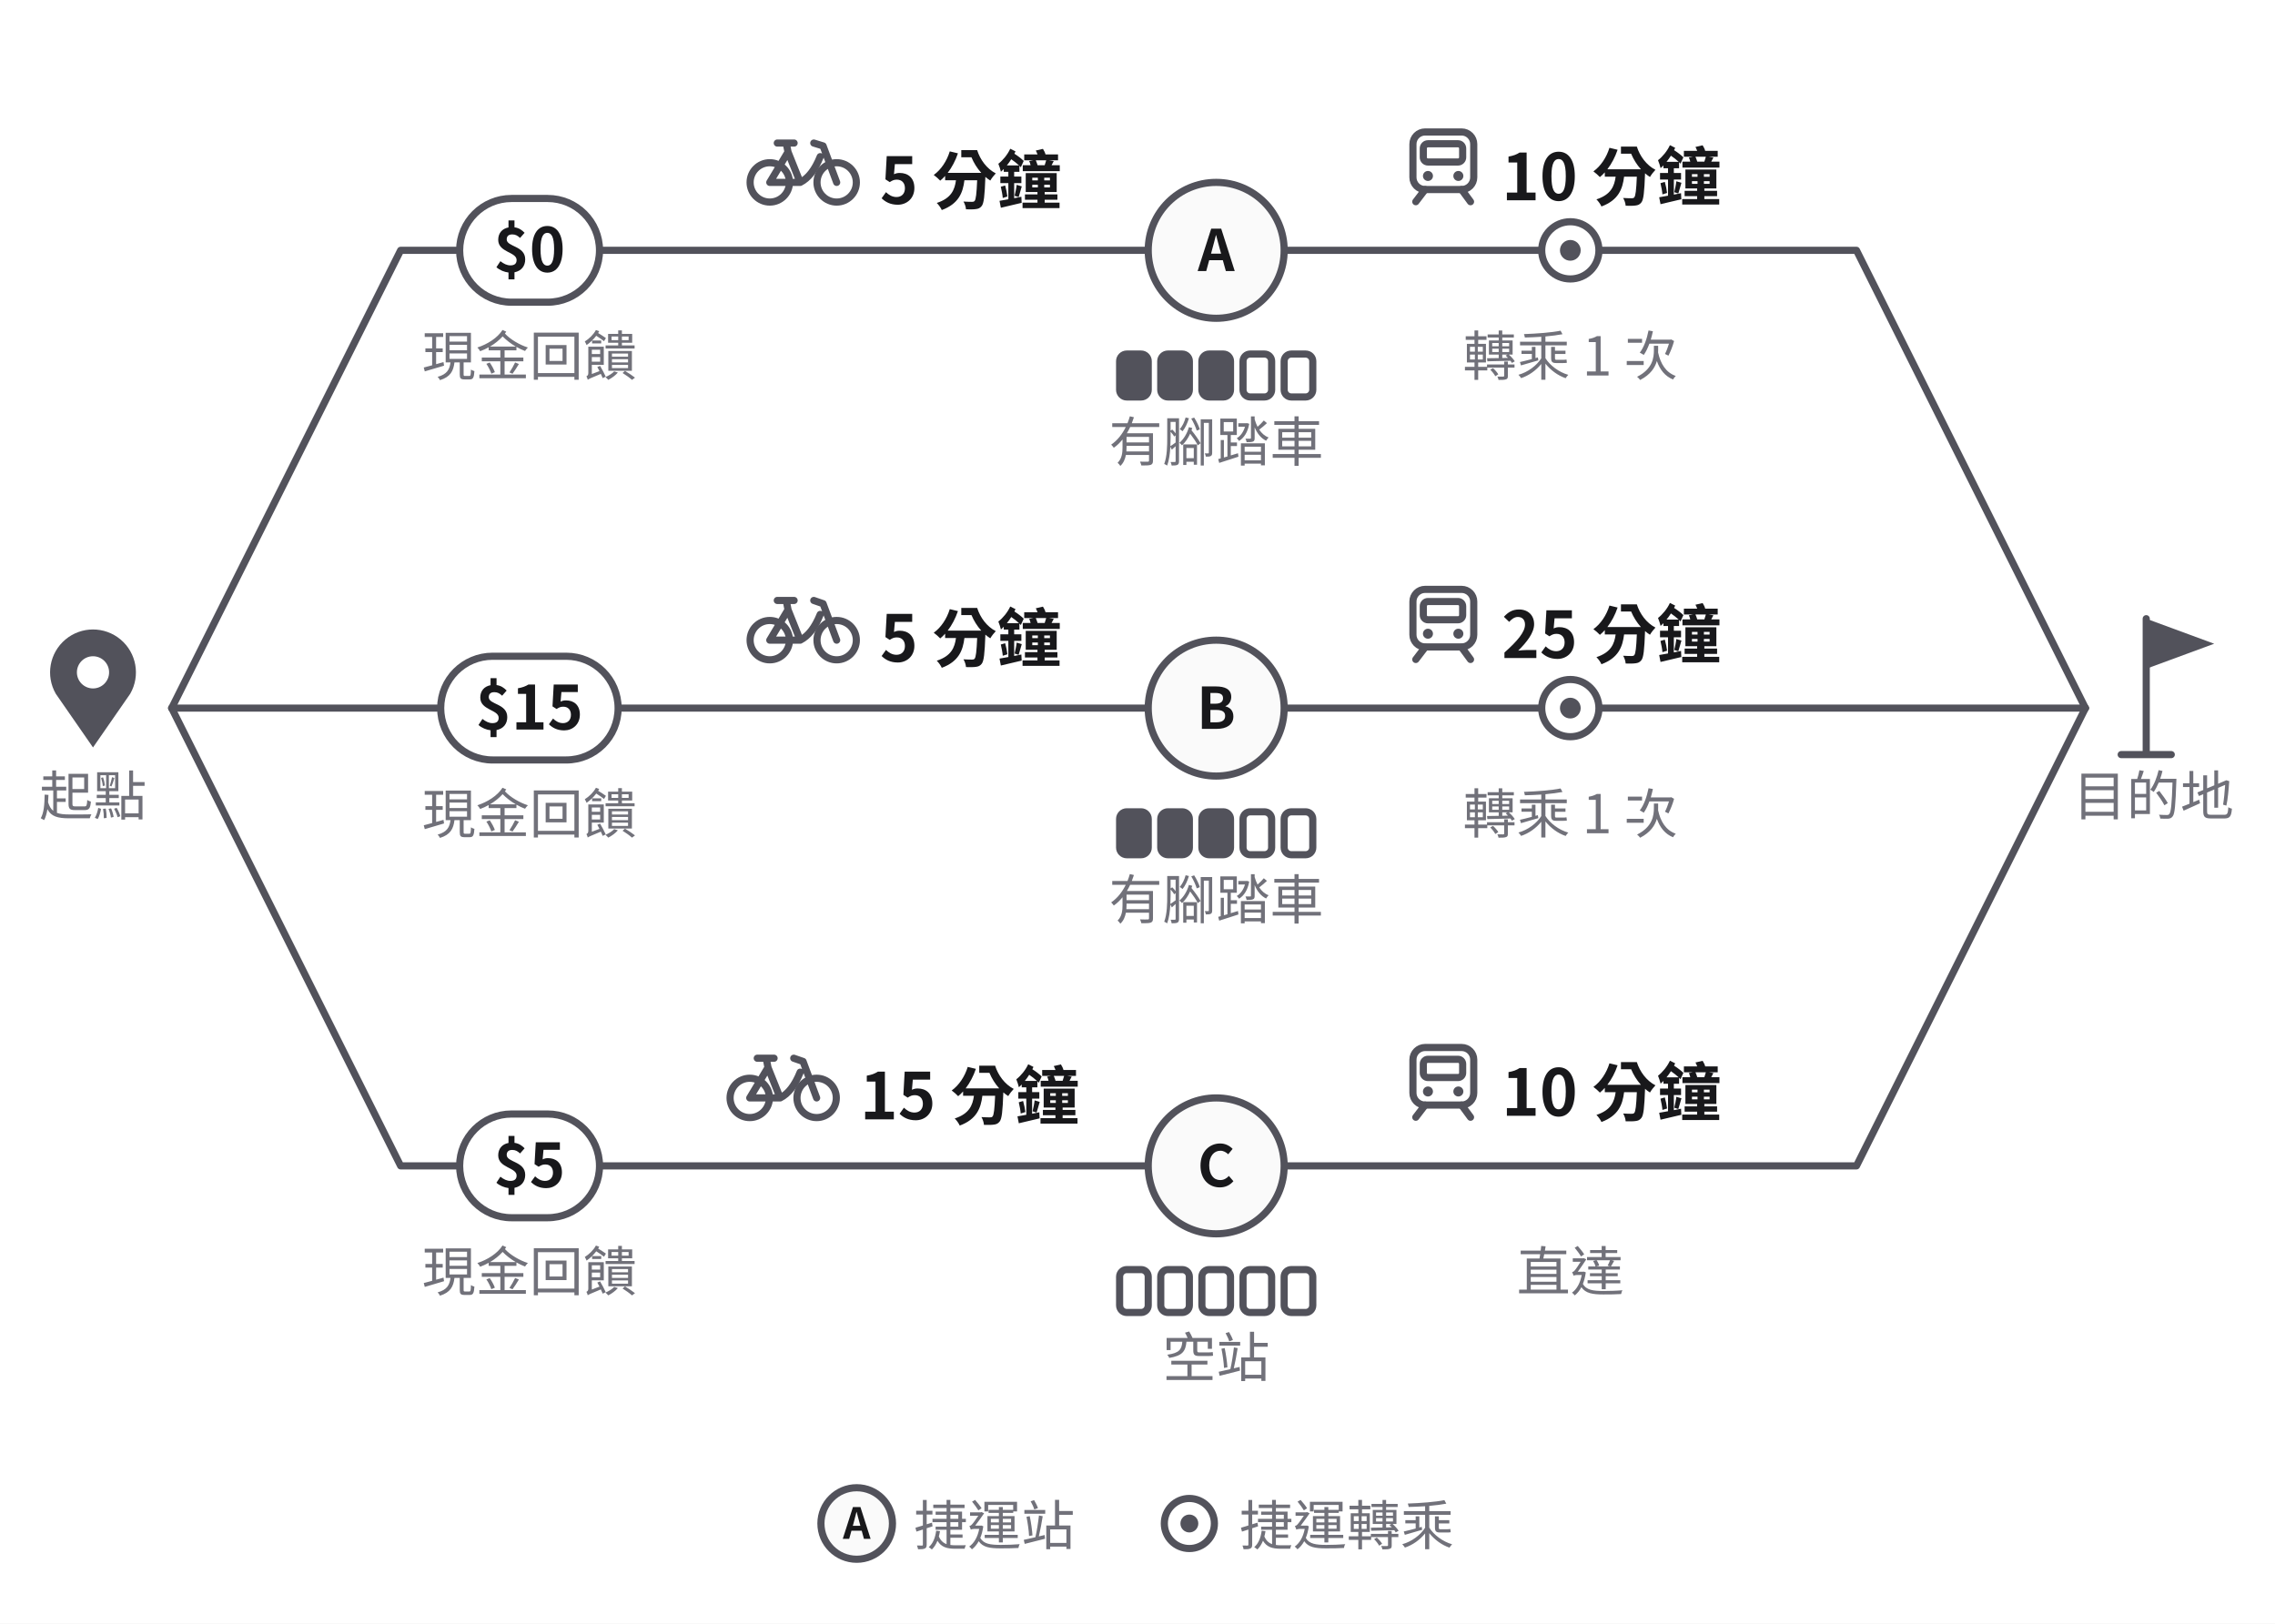
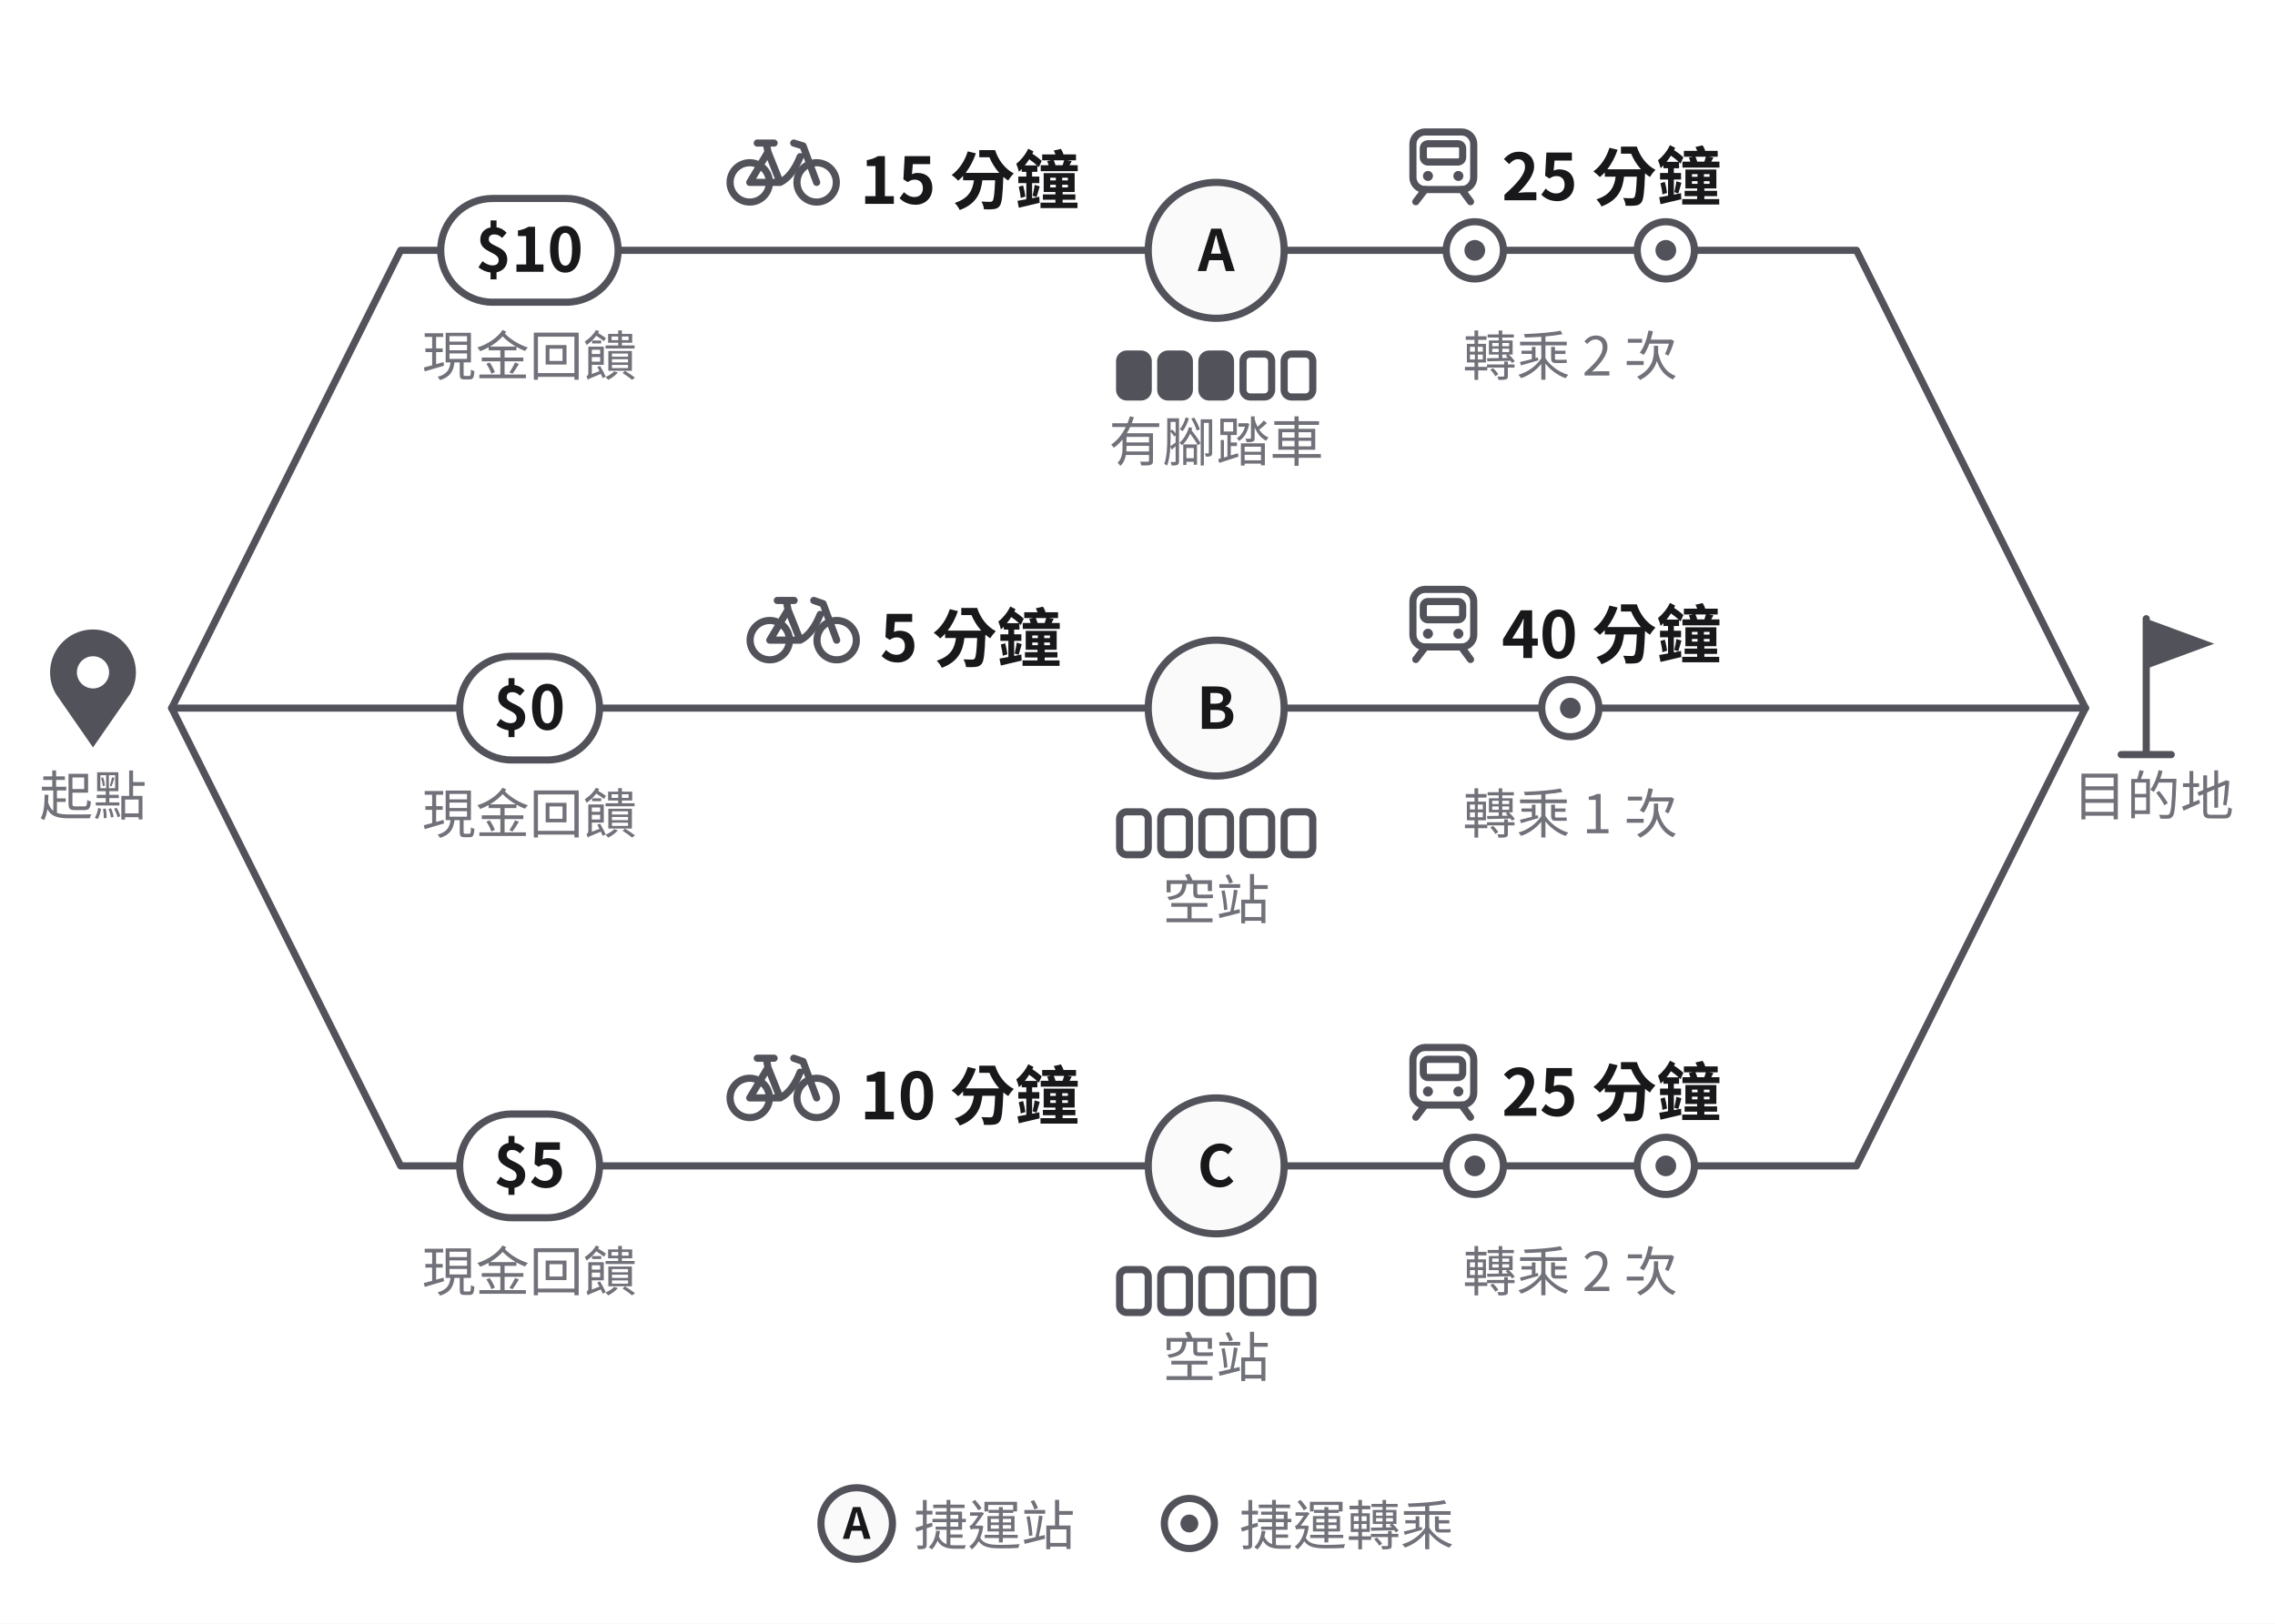
<svg xmlns="http://www.w3.org/2000/svg" viewBox="0 0 636 454" width="636" height="454" style="display:block;width:100%;max-width:480px;height:auto;margin:0 auto" role="img" aria-label="三條路線：騎腳踏車到捷運站，再搭捷運前往目的地">
  <style>.rs-bg{fill:#ffffff}.rs-tx{fill:#18181b}.rs-mu{fill:#71717a}.rs-ln{fill:none;stroke:#52525b}.rs-ink{fill:#52525b}.rs-paper{fill:#ffffff}.rs-box{fill:#ffffff;stroke:#52525b}.rs-band{fill:#fafafa;stroke:#52525b}.rs-slot{stroke:#52525b}</style>
  <rect width="636" height="454" class="rs-bg" />
  <g font-family="system-ui,-apple-system,'Segoe UI','Noto Sans TC','Noto Sans CJK TC','PingFang TC','Microsoft JhengHei',sans-serif">
    <g class="rs-ln" stroke-width="2" stroke-linejoin="round" stroke-linecap="round">
      <path d="M48.0,198.0 L112.0,70.0 L321.0,70.0" />
      <path d="M359.0,70.0 L519.0,70.0 L583.0,198.0" />
      <path d="M48.0,198.0 L112.0,198.0 L321.0,198.0" />
      <path d="M359.0,198.0 L519.0,198.0 L583.0,198.0" />
      <path d="M48.0,198.0 L112.0,326.0 L321.0,326.0" />
      <path d="M359.0,326.0 L519.0,326.0 L583.0,198.0" />
    </g>
-     <rect x="128.5" y="55.5" width="39.1" height="29.0" rx="14.5" class="rs-box" stroke-width="2" />
-     <text x="148.0" y="76.0" font-size="17" font-weight="600" class="rs-tx" text-anchor="middle">$0</text>
+     <rect x="123.2" y="55.5" width="49.6" height="29.0" rx="14.5" class="rs-box" stroke-width="2" />
+     <text x="148.0" y="76.0" font-size="17" font-weight="600" class="rs-tx" text-anchor="middle">$10</text>
    <text x="148.0" y="105.0" font-size="15" font-weight="500" class="rs-mu" text-anchor="middle">現金回饋</text>
    <g class="rs-ln" stroke-width="2" stroke-linecap="round" stroke-linejoin="round">
-       <circle cx="215.2" cy="51.0" r="5.5" />
-       <circle cx="233.9" cy="51.0" r="5.5" />
-       <path d="M215.2,51.0 L223.7,51.0 L220.3,42.5 Z M223.7,51.0 Q227.1,49.3 229.3,43.8 M230.1,40.8 L233.9,51.0 M220.3,42.5 L219.8,40.0 M217.3,40.0 L222.0,40.0 M230.1,40.8 L227.5,40.0" />
+       <circle cx="209.6" cy="51.0" r="5.5" />
+       <circle cx="228.3" cy="51.0" r="5.5" />
+       <path d="M209.6,51.0 L218.1,51.0 L214.7,42.5 Z M218.1,51.0 Q221.5,49.3 223.7,43.8 M224.5,40.8 L228.3,51.0 M214.7,42.5 L214.2,40.0 M211.7,40.0 L216.4,40.0 M224.5,40.8 L221.9,40.0" />
    </g>
-     <text x="246.0" y="57.0" font-size="18" font-weight="600" class="rs-tx" text-anchor="start">5 分鐘</text>
+     <text x="240.4" y="57.0" font-size="18" font-weight="600" class="rs-tx" text-anchor="start">15 分鐘</text>
    <g class="rs-ln" stroke-width="2" stroke-linecap="round" stroke-linejoin="round">
      <rect x="395.0" y="36.9" width="17.0" height="16.1" rx="3.4" />
      <rect x="397.9" y="40.2" width="11.0" height="5.1" rx="1.3" />
      <path d="M398.4,53.0 L395.8,56.4 M408.6,53.0 L411.1,56.4" />
    </g>
    <circle cx="399.2" cy="49.2" r="1.4" class="rs-ink" />
    <circle cx="407.7" cy="49.2" r="1.4" class="rs-ink" />
-     <text x="419.8" y="56.0" font-size="18" font-weight="600" class="rs-tx" text-anchor="start">10 分鐘</text>
-     <circle cx="439.0" cy="70.0" r="8.0" class="rs-box" stroke-width="2" />
-     <circle cx="439.0" cy="70.0" r="2.9" class="rs-ink" />
-     <text x="439.0" y="105.0" font-size="15" font-weight="500" class="rs-mu" text-anchor="middle">轉乘 1 次</text>
+     <text x="419.8" y="56.0" font-size="18" font-weight="600" class="rs-tx" text-anchor="start">25 分鐘</text>
+     <circle cx="412.3" cy="70.0" r="8.0" class="rs-box" stroke-width="2" />
+     <circle cx="412.3" cy="70.0" r="2.9" class="rs-ink" />
+     <circle cx="465.7" cy="70.0" r="8.0" class="rs-box" stroke-width="2" />
+     <circle cx="465.7" cy="70.0" r="2.9" class="rs-ink" />
+     <text x="439.0" y="105.0" font-size="15" font-weight="500" class="rs-mu" text-anchor="middle">轉乘 2 次</text>
    <circle cx="340.0" cy="70.0" r="19.0" class="rs-band" stroke-width="2" />
    <text x="340.0" y="75.8" font-size="16" font-weight="700" class="rs-tx" text-anchor="middle">A</text>
    <rect x="313.0" y="99.0" width="8.0" height="12.0" rx="2" class="rs-slot rs-ink" stroke-width="2" />
    <rect x="324.5" y="99.0" width="8.0" height="12.0" rx="2" class="rs-slot rs-ink" stroke-width="2" />
    <rect x="336.0" y="99.0" width="8.0" height="12.0" rx="2" class="rs-slot rs-ink" stroke-width="2" />
    <rect x="347.5" y="99.0" width="8.0" height="12.0" rx="2" class="rs-slot rs-paper" stroke-width="2" />
    <rect x="359.0" y="99.0" width="8.0" height="12.0" rx="2" class="rs-slot rs-paper" stroke-width="2" />
    <text x="340.0" y="129.0" font-size="15" font-weight="500" class="rs-mu" text-anchor="middle">有腳踏車</text>
-     <rect x="123.2" y="183.5" width="49.6" height="29.0" rx="14.5" class="rs-box" stroke-width="2" />
-     <text x="148.0" y="204.0" font-size="17" font-weight="600" class="rs-tx" text-anchor="middle">$15</text>
+     <rect x="128.5" y="183.5" width="39.1" height="29.0" rx="14.5" class="rs-box" stroke-width="2" />
+     <text x="148.0" y="204.0" font-size="17" font-weight="600" class="rs-tx" text-anchor="middle">$0</text>
    <text x="148.0" y="233.0" font-size="15" font-weight="500" class="rs-mu" text-anchor="middle">現金回饋</text>
    <g class="rs-ln" stroke-width="2" stroke-linecap="round" stroke-linejoin="round">
      <circle cx="215.2" cy="179.0" r="5.5" />
      <circle cx="233.9" cy="179.0" r="5.5" />
      <path d="M215.2,179.0 L223.7,179.0 L220.3,170.5 Z M223.7,179.0 Q227.1,177.3 229.3,171.8 M230.1,168.8 L233.9,179.0 M220.3,170.5 L219.8,167.9 M217.3,167.9 L222.0,167.9 M230.1,168.8 L227.5,167.9" />
    </g>
    <text x="246.0" y="185.0" font-size="18" font-weight="600" class="rs-tx" text-anchor="start">5 分鐘</text>
    <g class="rs-ln" stroke-width="2" stroke-linecap="round" stroke-linejoin="round">
      <rect x="395.0" y="164.8" width="17.0" height="16.1" rx="3.4" />
      <rect x="397.9" y="168.2" width="11.0" height="5.1" rx="1.3" />
      <path d="M398.4,181.0 L395.8,184.4 M408.6,181.0 L411.1,184.4" />
    </g>
    <circle cx="399.2" cy="177.2" r="1.4" class="rs-ink" />
    <circle cx="407.7" cy="177.2" r="1.4" class="rs-ink" />
-     <text x="419.8" y="184.0" font-size="18" font-weight="600" class="rs-tx" text-anchor="start">25 分鐘</text>
+     <text x="419.8" y="184.0" font-size="18" font-weight="600" class="rs-tx" text-anchor="start">40 分鐘</text>
    <circle cx="439.0" cy="198.0" r="8.0" class="rs-box" stroke-width="2" />
    <circle cx="439.0" cy="198.0" r="2.9" class="rs-ink" />
    <text x="439.0" y="233.0" font-size="15" font-weight="500" class="rs-mu" text-anchor="middle">轉乘 1 次</text>
    <circle cx="340.0" cy="198.0" r="19.0" class="rs-band" stroke-width="2" />
    <text x="340.0" y="203.8" font-size="16" font-weight="700" class="rs-tx" text-anchor="middle">B</text>
-     <rect x="313.0" y="227.0" width="8.0" height="12.0" rx="2" class="rs-slot rs-ink" stroke-width="2" />
-     <rect x="324.5" y="227.0" width="8.0" height="12.0" rx="2" class="rs-slot rs-ink" stroke-width="2" />
-     <rect x="336.0" y="227.0" width="8.0" height="12.0" rx="2" class="rs-slot rs-ink" stroke-width="2" />
+     <rect x="313.0" y="227.0" width="8.0" height="12.0" rx="2" class="rs-slot rs-paper" stroke-width="2" />
+     <rect x="324.5" y="227.0" width="8.0" height="12.0" rx="2" class="rs-slot rs-paper" stroke-width="2" />
+     <rect x="336.0" y="227.0" width="8.0" height="12.0" rx="2" class="rs-slot rs-paper" stroke-width="2" />
    <rect x="347.5" y="227.0" width="8.0" height="12.0" rx="2" class="rs-slot rs-paper" stroke-width="2" />
    <rect x="359.0" y="227.0" width="8.0" height="12.0" rx="2" class="rs-slot rs-paper" stroke-width="2" />
-     <text x="340.0" y="257.0" font-size="15" font-weight="500" class="rs-mu" text-anchor="middle">有腳踏車</text>
+     <text x="340.0" y="257.0" font-size="15" font-weight="500" class="rs-mu" text-anchor="middle">空站</text>
    <rect x="128.5" y="311.5" width="39.1" height="29.0" rx="14.5" class="rs-box" stroke-width="2" />
    <text x="148.0" y="332.0" font-size="17" font-weight="600" class="rs-tx" text-anchor="middle">$5</text>
    <text x="148.0" y="361.0" font-size="15" font-weight="500" class="rs-mu" text-anchor="middle">現金回饋</text>
    <g class="rs-ln" stroke-width="2" stroke-linecap="round" stroke-linejoin="round">
      <circle cx="209.6" cy="307.0" r="5.5" />
      <circle cx="228.3" cy="307.0" r="5.5" />
      <path d="M209.6,307.0 L218.1,307.0 L214.7,298.5 Z M218.1,307.0 Q221.5,305.3 223.7,299.8 M224.5,296.8 L228.3,307.0 M214.7,298.5 L214.2,295.9 M211.7,295.9 L216.4,295.9 M224.5,296.8 L221.9,295.9" />
    </g>
-     <text x="240.4" y="313.0" font-size="18" font-weight="600" class="rs-tx" text-anchor="start">15 分鐘</text>
+     <text x="240.4" y="313.0" font-size="18" font-weight="600" class="rs-tx" text-anchor="start">10 分鐘</text>
    <g class="rs-ln" stroke-width="2" stroke-linecap="round" stroke-linejoin="round">
      <rect x="395.0" y="292.9" width="17.0" height="16.1" rx="3.4" />
      <rect x="397.9" y="296.2" width="11.0" height="5.1" rx="1.3" />
      <path d="M398.4,309.0 L395.8,312.4 M408.6,309.0 L411.1,312.4" />
    </g>
    <circle cx="399.2" cy="305.2" r="1.4" class="rs-ink" />
    <circle cx="407.7" cy="305.2" r="1.4" class="rs-ink" />
-     <text x="419.8" y="312.0" font-size="18" font-weight="600" class="rs-tx" text-anchor="start">10 分鐘</text>
-     <text x="439.0" y="361.0" font-size="15" font-weight="500" class="rs-mu" text-anchor="middle">直達</text>
+     <text x="419.8" y="312.0" font-size="18" font-weight="600" class="rs-tx" text-anchor="start">25 分鐘</text>
+     <circle cx="412.3" cy="326.0" r="8.0" class="rs-box" stroke-width="2" />
+     <circle cx="412.3" cy="326.0" r="2.9" class="rs-ink" />
+     <circle cx="465.7" cy="326.0" r="8.0" class="rs-box" stroke-width="2" />
+     <circle cx="465.7" cy="326.0" r="2.9" class="rs-ink" />
+     <text x="439.0" y="361.0" font-size="15" font-weight="500" class="rs-mu" text-anchor="middle">轉乘 2 次</text>
    <circle cx="340.0" cy="326.0" r="19.0" class="rs-band" stroke-width="2" />
    <text x="340.0" y="331.8" font-size="16" font-weight="700" class="rs-tx" text-anchor="middle">C</text>
    <rect x="313.0" y="355.0" width="8.0" height="12.0" rx="2" class="rs-slot rs-paper" stroke-width="2" />
    <rect x="324.5" y="355.0" width="8.0" height="12.0" rx="2" class="rs-slot rs-paper" stroke-width="2" />
    <rect x="336.0" y="355.0" width="8.0" height="12.0" rx="2" class="rs-slot rs-paper" stroke-width="2" />
    <rect x="347.5" y="355.0" width="8.0" height="12.0" rx="2" class="rs-slot rs-paper" stroke-width="2" />
    <rect x="359.0" y="355.0" width="8.0" height="12.0" rx="2" class="rs-slot rs-paper" stroke-width="2" />
    <text x="340.0" y="385.0" font-size="15" font-weight="500" class="rs-mu" text-anchor="middle">空站</text>
    <path d="M26.0,209.0 L15.6,194.0 A12 12 0 1 1 36.4,194.0 Z" class="rs-ink" />
    <circle cx="26.0" cy="188.0" r="4.5" class="rs-paper" />
    <text x="26.0" y="228.0" font-size="15" font-weight="500" class="rs-mu" text-anchor="middle">起點</text>
    <g class="rs-ln" stroke-width="2" stroke-linecap="round">
      <path d="M600.0,211.0 L600.0,173.0 M593.0,211.0 L607.0,211.0" />
    </g>
    <path d="M600.0,173.0 L619.0,180.0 L600.0,187.0 Z" class="rs-ink" />
    <text x="602.0" y="228.0" font-size="15" font-weight="500" class="rs-mu" text-anchor="middle">目的地</text>
    <circle cx="239.5" cy="426.0" r="10" class="rs-band" stroke-width="2" />
    <text x="239.5" y="430.3" font-size="12" font-weight="700" class="rs-tx" text-anchor="middle">A</text>
    <text x="255.5" y="432.0" font-size="15" font-weight="500" class="rs-mu" text-anchor="start">捷運站</text>
    <circle cx="332.5" cy="426.0" r="7.0" class="rs-box" stroke-width="2" />
    <circle cx="332.5" cy="426.0" r="2.5" class="rs-ink" />
    <text x="346.5" y="432.0" font-size="15" font-weight="500" class="rs-mu" text-anchor="start">捷運轉乘</text>
  </g>
</svg>
